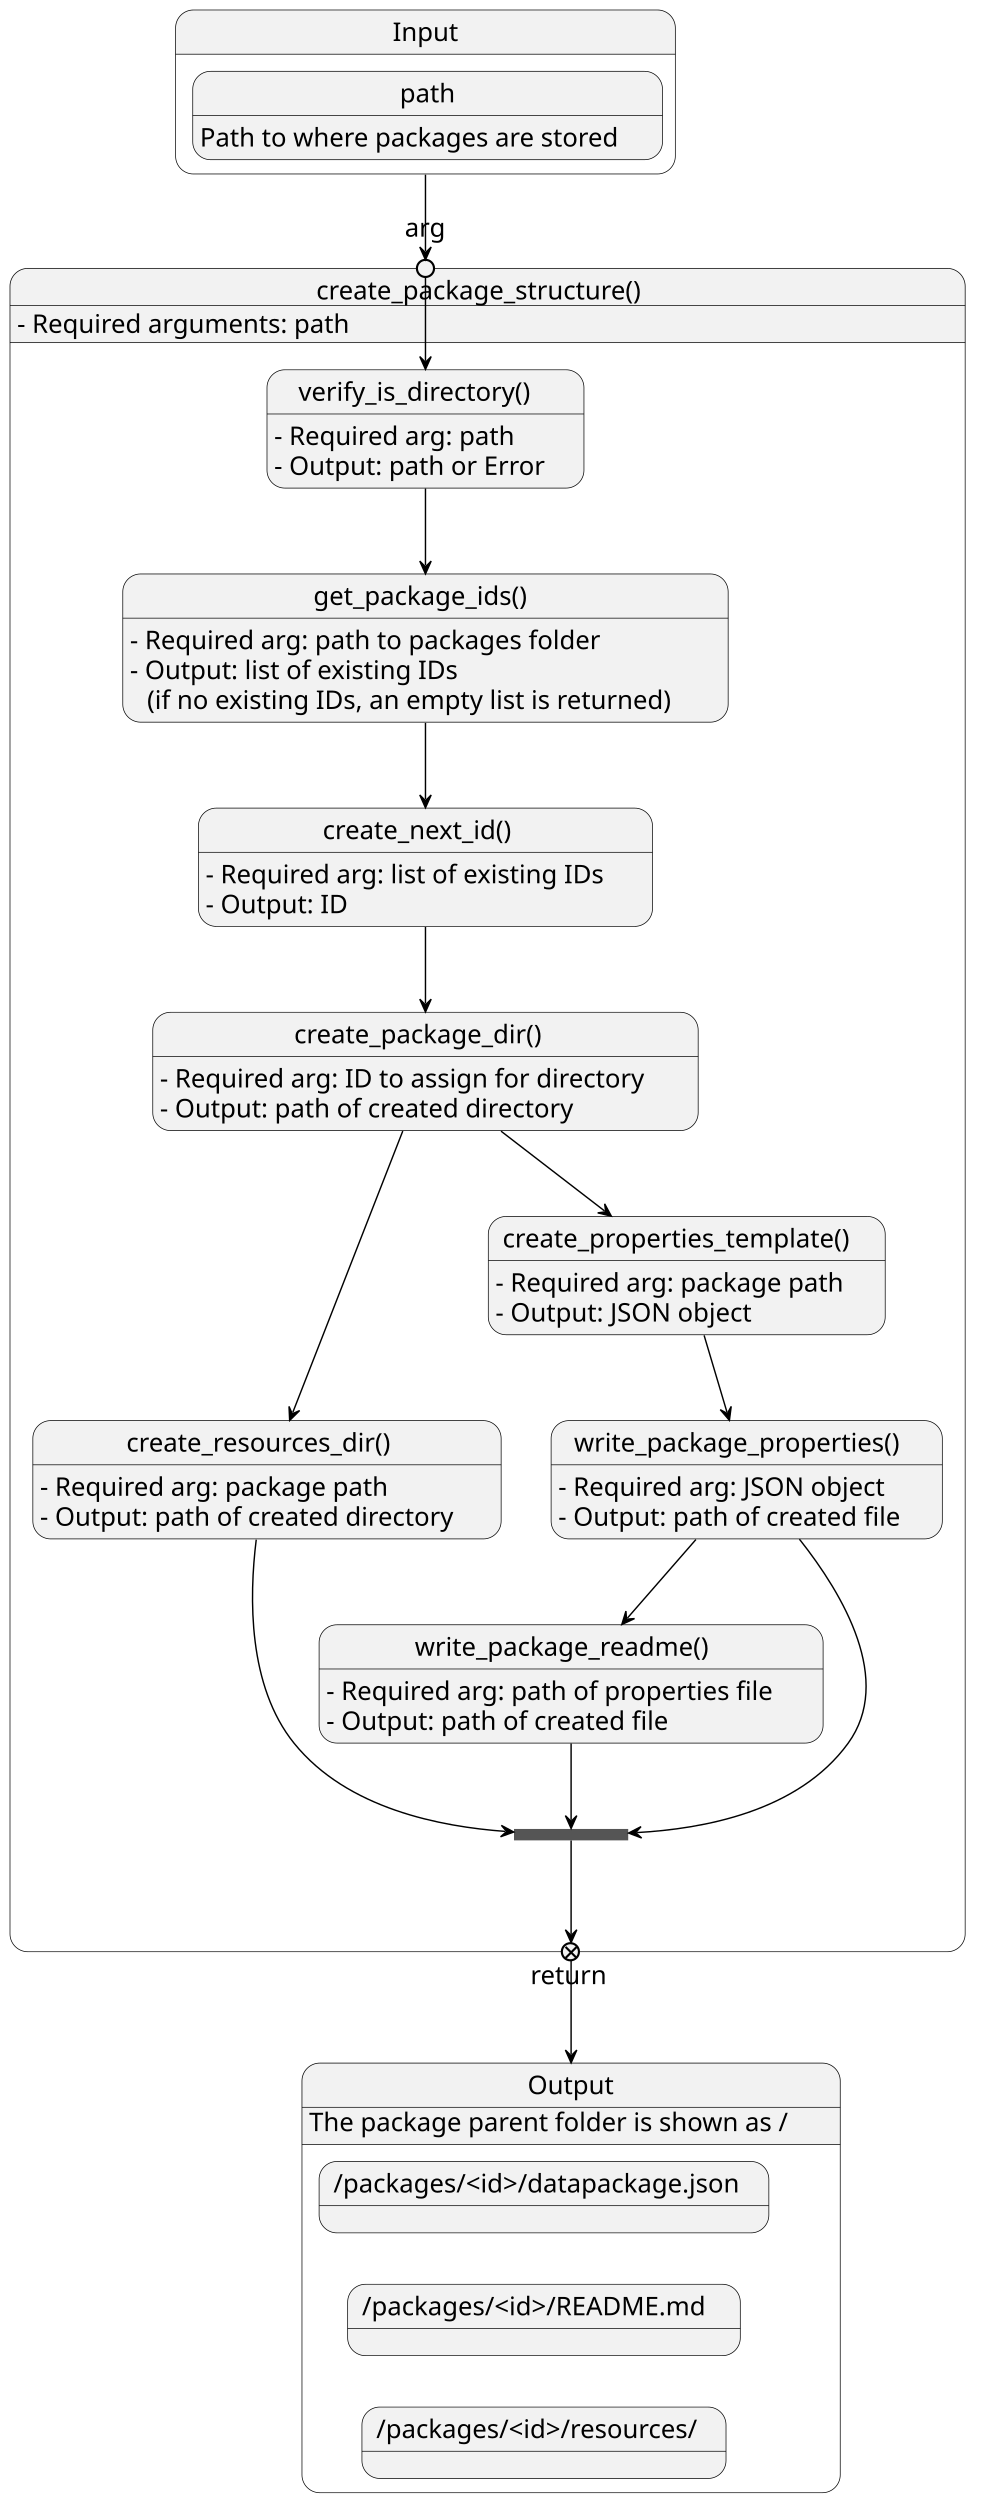
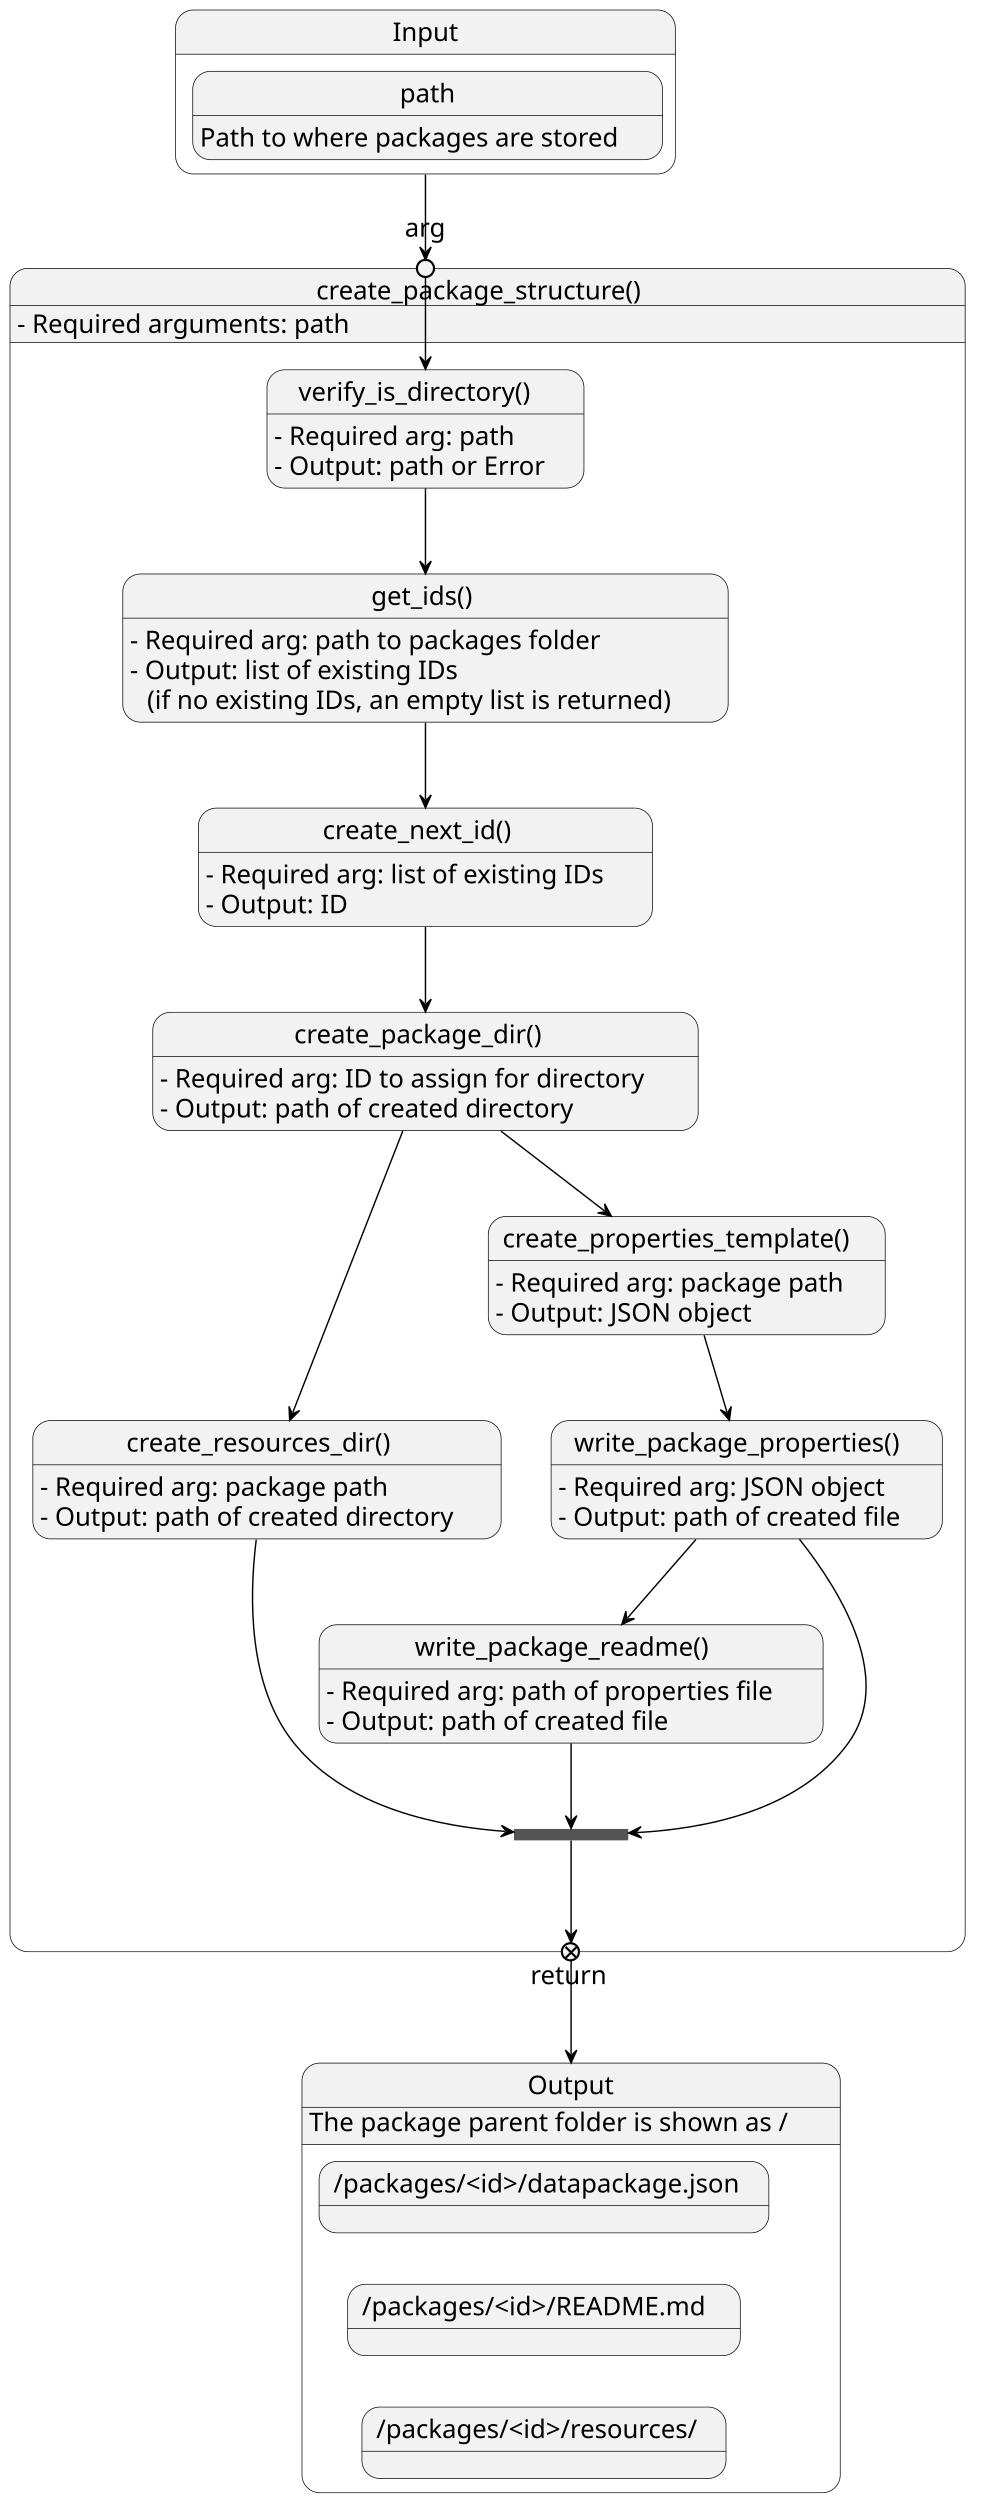
<svg xmlns="http://www.w3.org/2000/svg" contentStyleType="text/css" height="1751px" preserveAspectRatio="none" style="width:689px;height:1751px;background:#FFFFFF;" version="1.1" viewBox="0 0 689 1751" width="689px" zoomAndPan="magnify">
  <defs />
  <g>
    <g id="cluster_cps">
      <path d="M19.5,188 L663.5,188 A12.5,12.5 0 0 1 676,200.5 L676,239.906 L7,239.906 L7,200.5 A12.5,12.5 0 0 1 19.5,188 " fill="#F2F2F2" style="stroke:#F2F2F2;stroke-width:1.0;" />
      <rect fill="none" height="1179" rx="12.5" ry="12.5" style="stroke:#000000;stroke-width:0.5;" width="669" x="7" y="188" />
      <line style="stroke:#000000;stroke-width:0.5;" x1="7" x2="676" y1="239.906" y2="239.906" />
      <line style="stroke:#000000;stroke-width:0.5;" x1="7" x2="676" y1="213.953" y2="213.953" />
      <text fill="#000000" font-family="Fira Code" font-size="18" lengthAdjust="spacing" textLength="240" x="221.5" y="209.708">create_package_structure()</text>
      <text fill="#000000" font-family="Fira Code" font-size="18" lengthAdjust="spacing" textLength="245" x="12" y="233.161">- Required arguments: path</text>
    </g>
    <text fill="#000000" font-family="Fira Code" font-size="18" lengthAdjust="spacing" textLength="29" x="283.5" y="165.755">arg</text>
    <ellipse cx="298" cy="188" fill="#F2F2F2" rx="6" ry="6" style="stroke:#000000;stroke-width:1.5;" />
    <g id="cps.vid">
      <rect fill="#F2F2F2" height="82.859" rx="12.5" ry="12.5" style="stroke:#000000;stroke-width:0.5;" width="222" x="187" y="259" />
      <line style="stroke:#000000;stroke-width:0.5;" x1="187" x2="409" y1="289.953" y2="289.953" />
      <text fill="#000000" font-family="Fira Code" font-size="18" lengthAdjust="spacing" textLength="178" x="209" y="280.708">verify_is_directory()</text>
      <text fill="#000000" font-family="Fira Code" font-size="18" lengthAdjust="spacing" textLength="180" x="192" y="311.661">- Required arg: path</text>
      <text fill="#000000" font-family="Fira Code" font-size="18" lengthAdjust="spacing" textLength="202" x="192" y="332.614">- Output: path or Error</text>
    </g>
-     <g id="cps.gpi">
+     <g id="cps.gi">
      <rect fill="#F2F2F2" height="103.812" rx="12.5" ry="12.5" style="stroke:#000000;stroke-width:0.5;" width="424" x="86" y="402" />
      <line style="stroke:#000000;stroke-width:0.5;" x1="86" x2="510" y1="432.953" y2="432.953" />
-       <text fill="#000000" font-family="Fira Code" font-size="18" lengthAdjust="spacing" textLength="157" x="219.5" y="423.708">get_package_ids()</text>
+       <text fill="#000000" font-family="Fira Code" font-size="18" lengthAdjust="spacing" textLength="76" x="260" y="423.708">get_ids()</text>
      <text fill="#000000" font-family="Fira Code" font-size="18" lengthAdjust="spacing" textLength="348" x="91" y="454.661">- Required arg: path to packages folder</text>
      <text fill="#000000" font-family="Fira Code" font-size="18" lengthAdjust="spacing" textLength="243" x="91" y="475.614">- Output: list of existing IDs</text>
      <text fill="#000000" font-family="Fira Code" font-size="18" lengthAdjust="spacing" textLength="392" x="103" y="496.567">(if no existing IDs, an empty list is returned)</text>
    </g>
    <g id="cps.cni">
      <rect fill="#F2F2F2" height="82.859" rx="12.5" ry="12.5" style="stroke:#000000;stroke-width:0.5;" width="318" x="139" y="566" />
      <line style="stroke:#000000;stroke-width:0.5;" x1="139" x2="457" y1="596.953" y2="596.953" />
      <text fill="#000000" font-family="Fira Code" font-size="18" lengthAdjust="spacing" textLength="144" x="226" y="587.708">create_next_id()</text>
      <text fill="#000000" font-family="Fira Code" font-size="18" lengthAdjust="spacing" textLength="298" x="144" y="618.661">- Required arg: list of existing IDs</text>
      <text fill="#000000" font-family="Fira Code" font-size="18" lengthAdjust="spacing" textLength="106" x="144" y="639.614">- Output: ID</text>
    </g>
    <g id="cps.cpd">
      <rect fill="#F2F2F2" height="82.859" rx="12.5" ry="12.5" style="stroke:#000000;stroke-width:0.5;" width="382" x="107" y="709" />
      <line style="stroke:#000000;stroke-width:0.5;" x1="107" x2="489" y1="739.953" y2="739.953" />
      <text fill="#000000" font-family="Fira Code" font-size="18" lengthAdjust="spacing" textLength="184" x="206" y="730.708">create_package_dir()</text>
      <text fill="#000000" font-family="Fira Code" font-size="18" lengthAdjust="spacing" textLength="362" x="112" y="761.661">- Required arg: ID to assign for directory</text>
      <text fill="#000000" font-family="Fira Code" font-size="18" lengthAdjust="spacing" textLength="308" x="112" y="782.614">- Output: path of created directory</text>
    </g>
    <g id="cps.crd">
      <rect fill="#F2F2F2" height="82.859" rx="12.5" ry="12.5" style="stroke:#000000;stroke-width:0.5;" width="328" x="23" y="995" />
      <line style="stroke:#000000;stroke-width:0.5;" x1="23" x2="351" y1="1025.953" y2="1025.953" />
      <text fill="#000000" font-family="Fira Code" font-size="18" lengthAdjust="spacing" textLength="197" x="88.5" y="1016.708">create_resources_dir()</text>
      <text fill="#000000" font-family="Fira Code" font-size="18" lengthAdjust="spacing" textLength="258" x="28" y="1047.661">- Required arg: package path</text>
      <text fill="#000000" font-family="Fira Code" font-size="18" lengthAdjust="spacing" textLength="308" x="28" y="1068.614">- Output: path of created directory</text>
    </g>
    <g id="cps.cpt">
      <rect fill="#F2F2F2" height="82.859" rx="12.5" ry="12.5" style="stroke:#000000;stroke-width:0.5;" width="278" x="342" y="852" />
      <line style="stroke:#000000;stroke-width:0.5;" x1="342" x2="620" y1="882.953" y2="882.953" />
      <text fill="#000000" font-family="Fira Code" font-size="18" lengthAdjust="spacing" textLength="258" x="352" y="873.708">create_properties_template()</text>
      <text fill="#000000" font-family="Fira Code" font-size="18" lengthAdjust="spacing" textLength="258" x="347" y="904.661">- Required arg: package path</text>
      <text fill="#000000" font-family="Fira Code" font-size="18" lengthAdjust="spacing" textLength="191" x="347" y="925.614">- Output: JSON object</text>
    </g>
    <g id="cps.wpp">
      <rect fill="#F2F2F2" height="82.859" rx="12.5" ry="12.5" style="stroke:#000000;stroke-width:0.5;" width="274" x="386" y="995" />
      <line style="stroke:#000000;stroke-width:0.5;" x1="386" x2="660" y1="1025.953" y2="1025.953" />
      <text fill="#000000" font-family="Fira Code" font-size="18" lengthAdjust="spacing" textLength="242" x="402" y="1016.708">write_package_properties()</text>
      <text fill="#000000" font-family="Fira Code" font-size="18" lengthAdjust="spacing" textLength="246" x="391" y="1047.661">- Required arg: JSON object</text>
      <text fill="#000000" font-family="Fira Code" font-size="18" lengthAdjust="spacing" textLength="254" x="391" y="1068.614">- Output: path of created file</text>
    </g>
    <g id="cps.wpr">
      <rect fill="#F2F2F2" height="82.859" rx="12.5" ry="12.5" style="stroke:#000000;stroke-width:0.5;" width="353" x="223.5" y="1138" />
      <line style="stroke:#000000;stroke-width:0.5;" x1="223.5" x2="576.5" y1="1168.953" y2="1168.953" />
      <text fill="#000000" font-family="Fira Code" font-size="18" lengthAdjust="spacing" textLength="219" x="290.5" y="1159.708">write_package_readme()</text>
      <text fill="#000000" font-family="Fira Code" font-size="18" lengthAdjust="spacing" textLength="333" x="228.5" y="1190.661">- Required arg: path of properties file</text>
      <text fill="#000000" font-family="Fira Code" font-size="18" lengthAdjust="spacing" textLength="254" x="228.5" y="1211.614">- Output: path of created file</text>
    </g>
    <rect fill="#555555" height="8" style="stroke:none;stroke-width:1.0;" width="80" x="360" y="1281" />
    <text fill="#000000" font-family="Fira Code" font-size="18" lengthAdjust="spacing" textLength="56" x="371.5" y="1389.708">return</text>
    <ellipse cx="399.5" cy="1367" fill="#F2F2F2" rx="6" ry="6" style="stroke:#000000;stroke-width:1.5;" />
    <line style="stroke:#000000;stroke-width:1.5;" x1="403.889" x2="396.111" y1="1371.389" y2="1363.611" />
    <line style="stroke:#000000;stroke-width:1.5;" x1="403.889" x2="396.111" y1="1363.611" y2="1371.389" />
    <path d="M135.5,7 L460.5,7 A12.5,12.5 0 0 1 473,19.5 L473,37.953 L123,37.953 L123,19.5 A12.5,12.5 0 0 1 135.5,7 " fill="#F2F2F2" style="stroke:#F2F2F2;stroke-width:1.0;" />
    <rect fill="none" height="114.859" rx="12.5" ry="12.5" style="stroke:#000000;stroke-width:0.5;" width="350" x="123" y="7" />
    <line style="stroke:#000000;stroke-width:0.5;" x1="123" x2="473" y1="37.953" y2="37.953" />
    <text fill="#000000" font-family="Fira Code" font-size="18" lengthAdjust="spacing" textLength="46" x="275" y="28.708">Input</text>
    <g id="input.path">
      <rect fill="#F2F2F2" height="61.906" rx="12.5" ry="12.5" style="stroke:#000000;stroke-width:0.5;" width="329" x="135" y="49.953" />
      <line style="stroke:#000000;stroke-width:0.5;" x1="135" x2="464" y1="80.906" y2="80.906" />
      <text fill="#000000" font-family="Fira Code" font-size="18" lengthAdjust="spacing" textLength="39" x="280" y="71.661">path</text>
      <text fill="#000000" font-family="Fira Code" font-size="18" lengthAdjust="spacing" textLength="309" x="140" y="102.614">Path to where packages are stored</text>
    </g>
    <path d="M224,1445 L576,1445 A12.5,12.5 0 0 1 588.5,1457.5 L588.5,1501.906 L211.5,1501.906 L211.5,1457.5 A12.5,12.5 0 0 1 224,1445 " fill="#F2F2F2" style="stroke:#F2F2F2;stroke-width:1.0;" />
    <rect fill="none" height="300.906" rx="12.5" ry="12.5" style="stroke:#000000;stroke-width:0.5;" width="377" x="211.5" y="1445" />
    <line style="stroke:#000000;stroke-width:0.5;" x1="211.5" x2="588.5" y1="1501.906" y2="1501.906" />
    <line style="stroke:#000000;stroke-width:0.5;" x1="211.5" x2="588.5" y1="1475.953" y2="1475.953" />
    <text fill="#000000" font-family="Fira Code" font-size="18" lengthAdjust="spacing" textLength="61" x="369.5" y="1466.708">Output</text>
    <text fill="#000000" font-family="Fira Code" font-size="18" lengthAdjust="spacing" textLength="352" x="216.5" y="1492.661">The package parent folder is shown as /</text>
    <g id="output.prop_file">
      <rect fill="#F2F2F2" height="50" rx="12.5" ry="12.5" style="stroke:#000000;stroke-width:0.5;" width="315" x="223.5" y="1513.906" />
      <line style="stroke:#000000;stroke-width:0.5;" x1="223.5" x2="538.5" y1="1544.859" y2="1544.859" />
      <text fill="#000000" font-family="Fira Code" font-size="18" lengthAdjust="spacing" textLength="295" x="233.5" y="1535.614">/packages/&lt;id&gt;/datapackage.json</text>
    </g>
    <g id="output.readme">
      <rect fill="#F2F2F2" height="50" rx="12.5" ry="12.5" style="stroke:#000000;stroke-width:0.5;" width="275" x="243.5" y="1599.906" />
      <line style="stroke:#000000;stroke-width:0.5;" x1="243.5" x2="518.5" y1="1630.859" y2="1630.859" />
      <text fill="#000000" font-family="Fira Code" font-size="18" lengthAdjust="spacing" textLength="255" x="253.5" y="1621.614">/packages/&lt;id&gt;/README.md</text>
    </g>
    <g id="output.rfolder">
      <rect fill="#F2F2F2" height="50" rx="12.5" ry="12.5" style="stroke:#000000;stroke-width:0.5;" width="255" x="253.5" y="1685.906" />
      <line style="stroke:#000000;stroke-width:0.5;" x1="253.5" x2="508.5" y1="1716.859" y2="1716.859" />
      <text fill="#000000" font-family="Fira Code" font-size="18" lengthAdjust="spacing" textLength="235" x="263.5" y="1707.614">/packages/&lt;id&gt;/resources/</text>
    </g>
    <g id="link_input_arg">
      <path d="M298,122.34 C298,146.55 298,165.59 298,176 " fill="none" id="input-to-arg" style="stroke:#000000;stroke-width:1.0;" />
      <polygon fill="#000000" points="298,182,302,173,298,177,294,173,298,182" style="stroke:#000000;stroke-width:1.0;" />
    </g>
    <g id="link_arg_vid">
      <path d="M298,194.04 C298,205.43 298,228.14 298,252.73 " fill="none" id="arg-to-vid" style="stroke:#000000;stroke-width:1.0;" />
      <polygon fill="#000000" points="298,258.73,302,249.73,298,253.73,294,249.73,298,258.73" style="stroke:#000000;stroke-width:1.0;" />
    </g>
-     <g id="link_vid_gpi">
-       <path d="M298,342.1 C298,360.51 298,376.47 298,395.98 " fill="none" id="vid-to-gpi" style="stroke:#000000;stroke-width:1.0;" />
+     <g id="link_vid_gi">
+       <path d="M298,342.1 C298,360.51 298,376.47 298,395.98 " fill="none" id="vid-to-gi" style="stroke:#000000;stroke-width:1.0;" />
      <polygon fill="#000000" points="298,401.98,302,392.98,298,396.98,294,392.98,298,401.98" style="stroke:#000000;stroke-width:1.0;" />
    </g>
-     <g id="link_gpi_cni">
-       <path d="M298,506.29 C298,525.69 298,541.49 298,559.79 " fill="none" id="gpi-to-cni" style="stroke:#000000;stroke-width:1.0;" />
+     <g id="link_gi_cni">
+       <path d="M298,506.29 C298,525.69 298,541.49 298,559.79 " fill="none" id="gi-to-cni" style="stroke:#000000;stroke-width:1.0;" />
      <polygon fill="#000000" points="298,565.79,302,556.79,298,560.79,294,556.79,298,565.79" style="stroke:#000000;stroke-width:1.0;" />
    </g>
    <g id="link_cni_cpd">
      <path d="M298,649.28 C298,667.99 298,684.11 298,702.81 " fill="none" id="cni-to-cpd" style="stroke:#000000;stroke-width:1.0;" />
      <polygon fill="#000000" points="298,708.81,302,699.81,298,703.81,294,699.81,298,708.81" style="stroke:#000000;stroke-width:1.0;" />
    </g>
    <g id="link_cpd_crd">
      <path d="M282.1,792.19 C261,846.18 226.144,935.342 205.054,989.302 " fill="none" id="cpd-to-crd" style="stroke:#000000;stroke-width:1.0;" />
      <polygon fill="#000000" points="202.87,994.89,209.872,987.964,204.69,990.233,202.421,985.051,202.87,994.89" style="stroke:#000000;stroke-width:1.0;" />
    </g>
    <g id="link_cpd_cpt">
      <path d="M350.93,792.28 C375.21,810.99 399.167,829.448 423.437,848.148 " fill="none" id="cpd-to-cpt" style="stroke:#000000;stroke-width:1.0;" />
      <polygon fill="#000000" points="428.19,851.81,423.502,843.148,424.229,848.758,418.619,849.486,428.19,851.81" style="stroke:#000000;stroke-width:1.0;" />
    </g>
    <g id="link_cpt_wpp">
      <path d="M493.15,935.28 C498.72,953.99 503.597,970.36 509.167,989.06 " fill="none" id="cpt-to-wpp" style="stroke:#000000;stroke-width:1.0;" />
      <polygon fill="#000000" points="510.88,994.81,512.144,985.043,509.453,990.018,504.477,987.326,510.88,994.81" style="stroke:#000000;stroke-width:1.0;" />
    </g>
    <g id="link_wpp_wpr">
      <path d="M487.42,1078.28 C471.1,1096.99 455.754,1114.588 439.444,1133.288 " fill="none" id="wpp-to-wpr" style="stroke:#000000;stroke-width:1.0;" />
      <polygon fill="#000000" points="435.5,1137.81,444.43,1133.657,438.786,1134.042,438.401,1128.398,435.5,1137.81" style="stroke:#000000;stroke-width:1.0;" />
    </g>
    <g id="link_crd_join">
      <path d="M179.47,1078.37 C174.42,1119.05 173.68,1181.03 206,1221 C243.3,1267.12 308.856,1279.423 353.866,1282.713 " fill="none" id="crd-to-join" style="stroke:#000000;stroke-width:1.0;" />
      <polygon fill="#000000" points="359.85,1283.15,351.166,1278.505,354.863,1282.785,350.582,1286.483,359.85,1283.15" style="stroke:#000000;stroke-width:1.0;" />
    </g>
    <g id="link_wpp_join">
      <path d="M559.9,1078.02 C591.03,1117.3 625.83,1177.2 594,1221 C558.92,1269.27 491.971,1280.952 446.2,1283.532 " fill="none" id="wpp-to-join" style="stroke:#000000;stroke-width:1.0;" />
      <polygon fill="#000000" points="440.21,1283.87,449.421,1287.357,445.202,1283.589,448.971,1279.37,440.21,1283.87" style="stroke:#000000;stroke-width:1.0;" />
    </g>
    <g id="link_wpr_join">
      <path d="M400,1221.11 C400,1244.67 400,1265.46 400,1274.68 " fill="none" id="wpr-to-join" style="stroke:#000000;stroke-width:1.0;" />
      <polygon fill="#000000" points="400,1280.68,404,1271.68,400,1275.68,396,1271.68,400,1280.68" style="stroke:#000000;stroke-width:1.0;" />
    </g>
    <g id="link_join_return">
      <path d="M400,1289.04 C400,1301.03 400,1339.13 400,1354.6 " fill="none" id="join-to-return" style="stroke:#000000;stroke-width:1.0;" />
      <polygon fill="#000000" points="400,1360.6,404,1351.6,400,1355.6,396,1351.6,400,1360.6" style="stroke:#000000;stroke-width:1.0;" />
    </g>
    <g id="link_return_output">
      <path d="M400,1373.16 C400,1384.32 400,1406.35 400,1438.85 " fill="none" id="return-to-output" style="stroke:#000000;stroke-width:1.0;" />
      <polygon fill="#000000" points="400,1444.85,404,1435.85,400,1439.85,396,1435.85,400,1444.85" style="stroke:#000000;stroke-width:1.0;" />
    </g>
  </g>
</svg>
